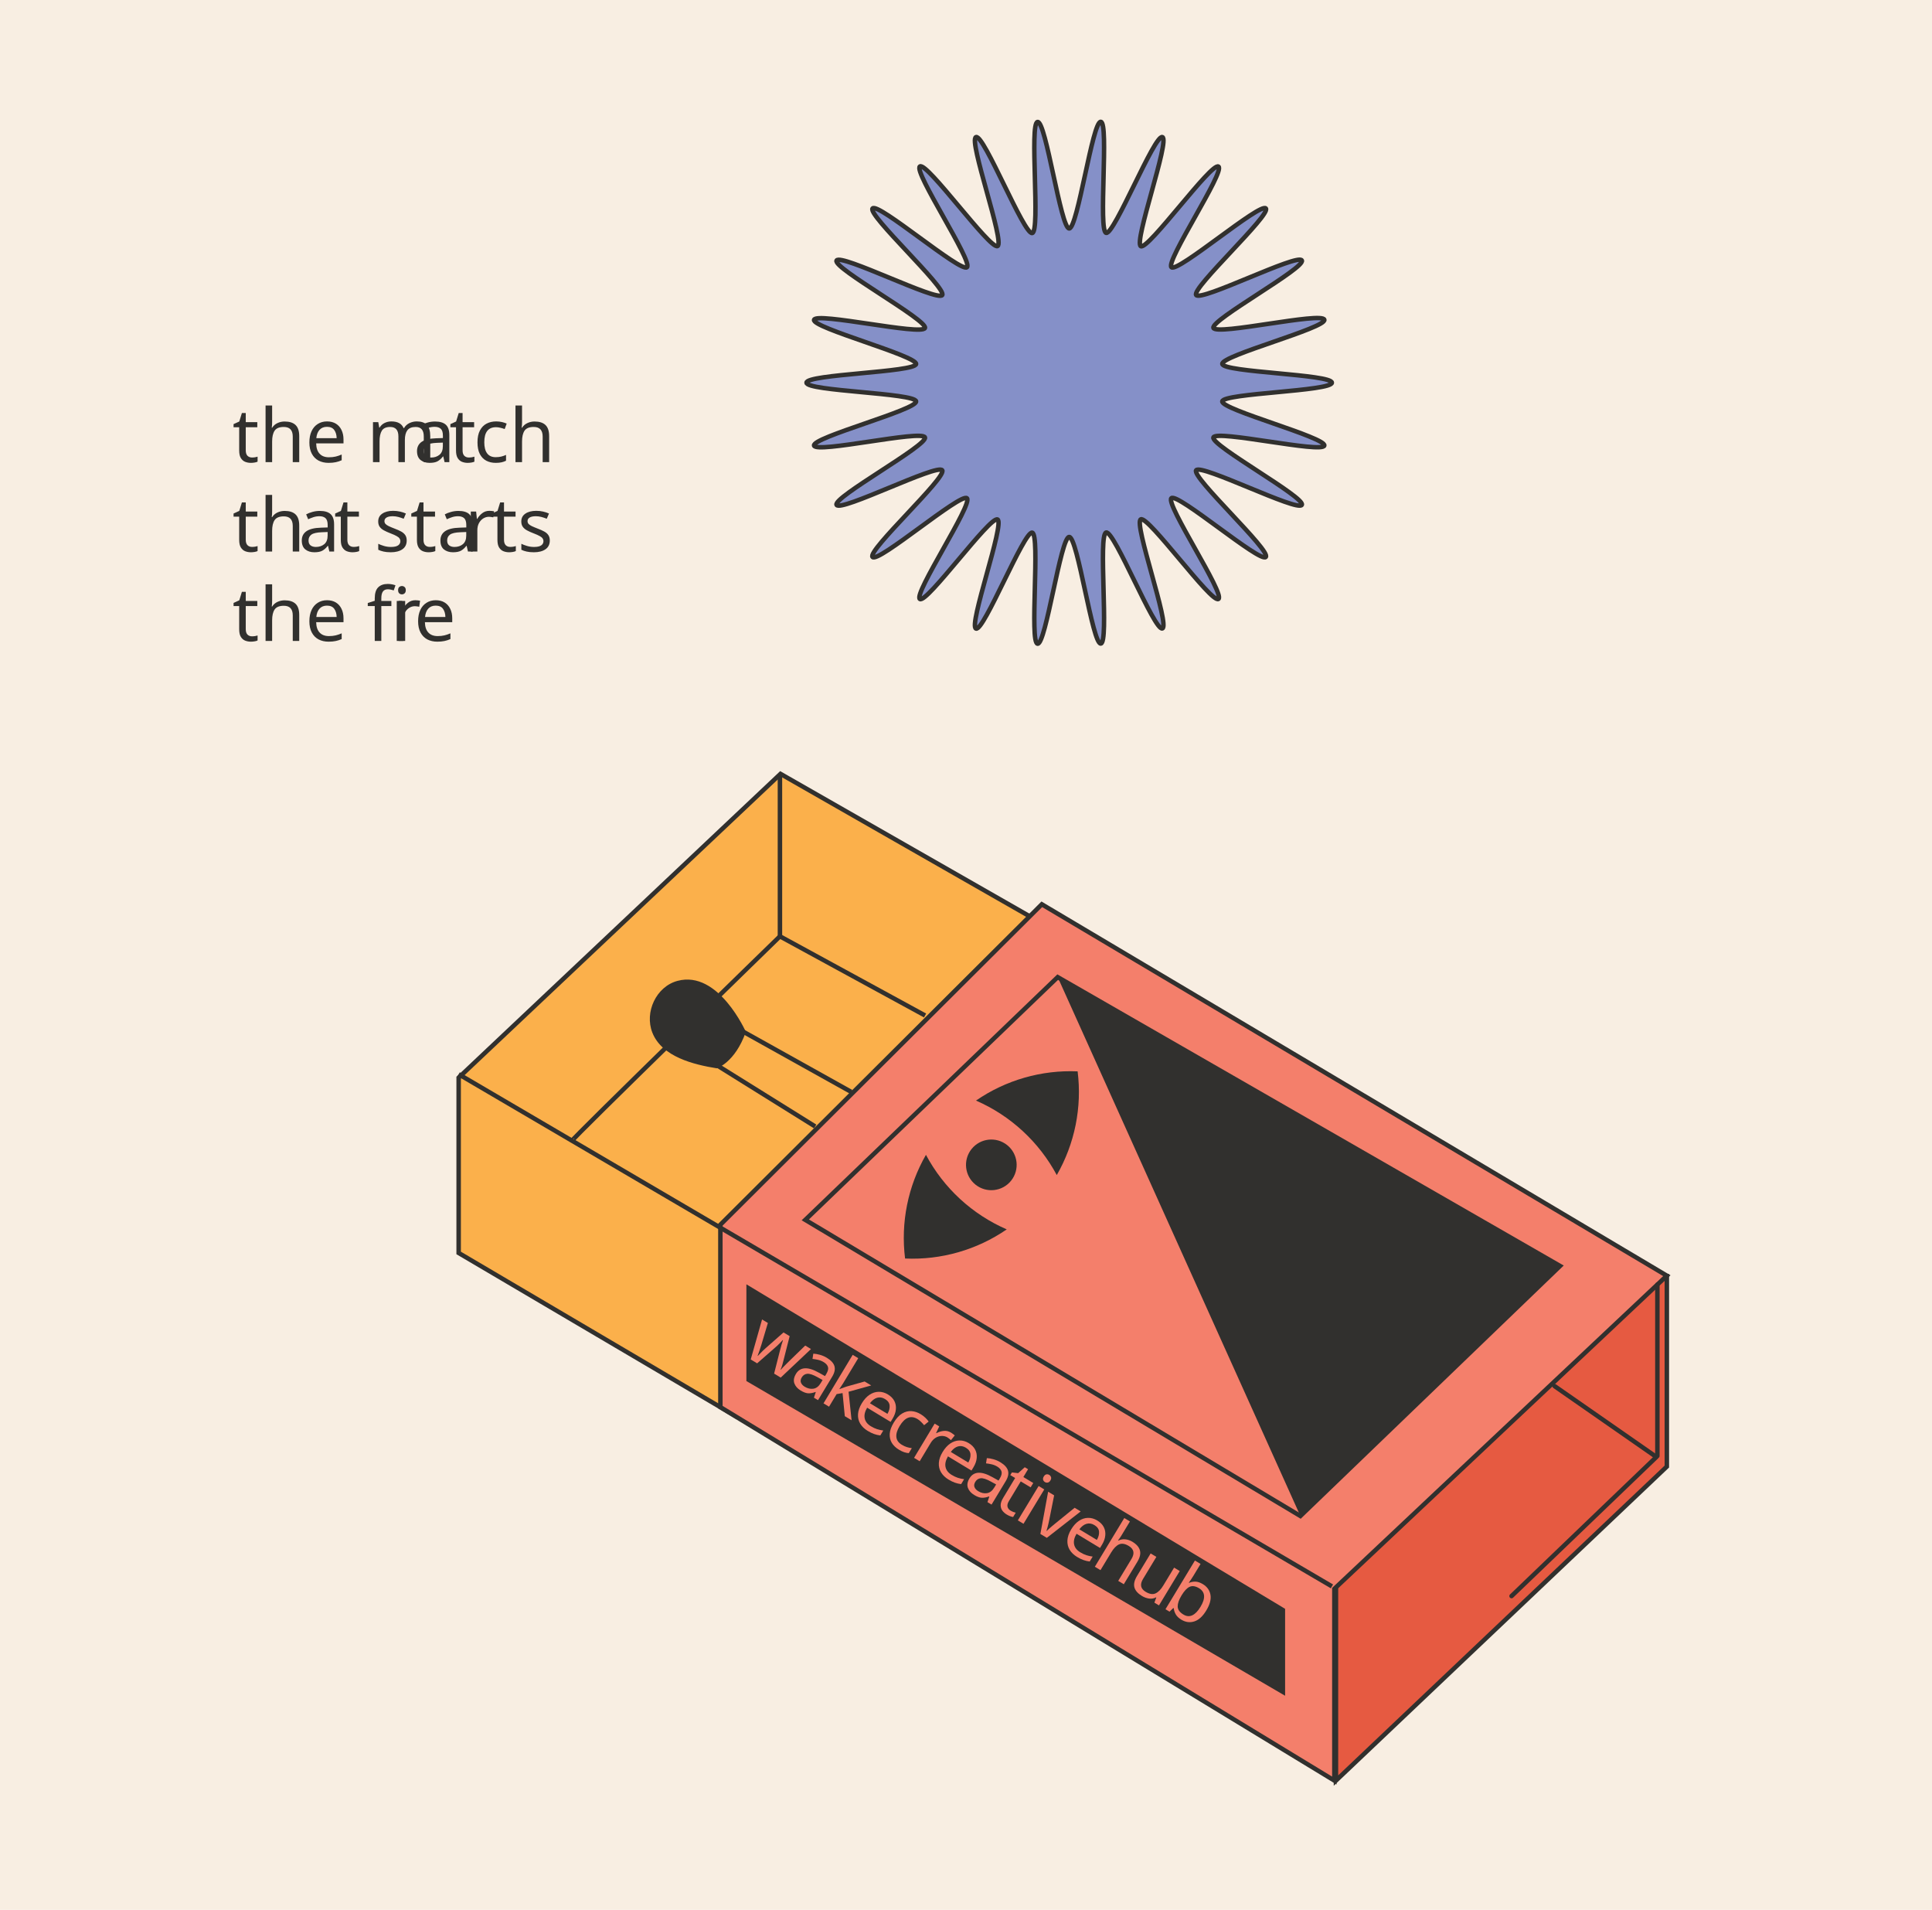
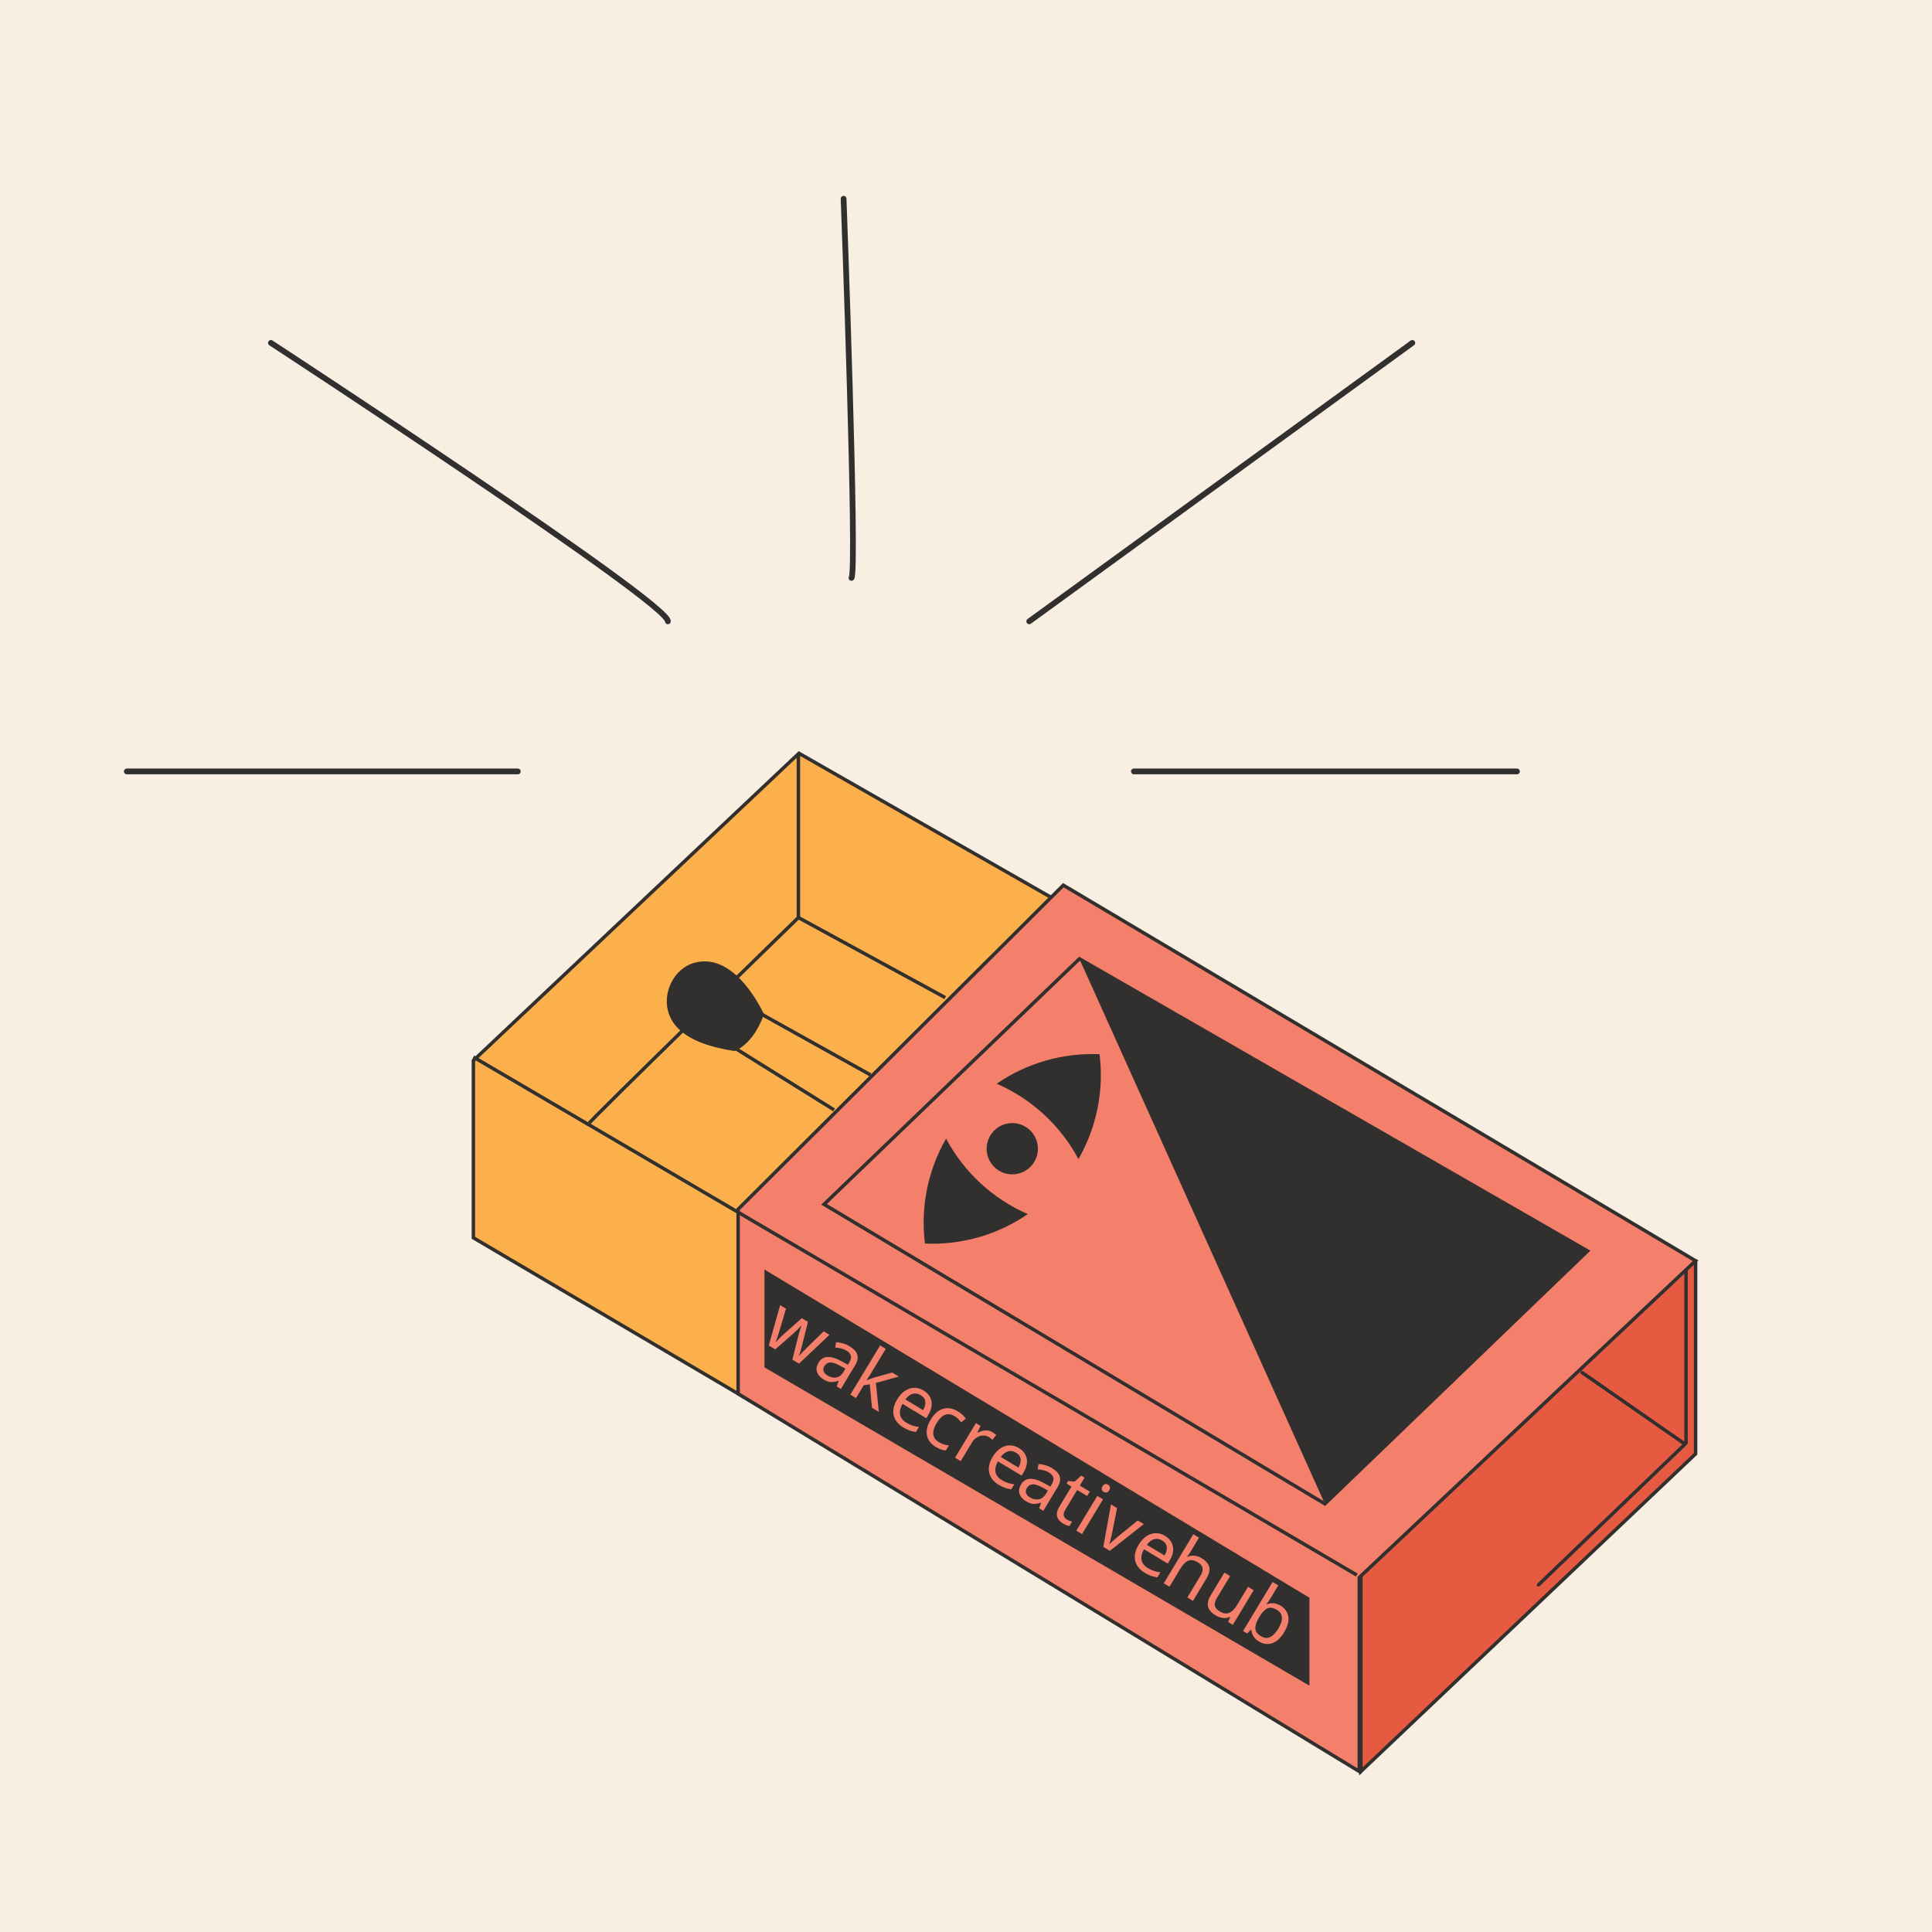
- <svg xmlns="http://www.w3.org/2000/svg" viewBox="0 0 648.41 640.84">
+ <svg xmlns="http://www.w3.org/2000/svg" viewBox="0 0 840.5 840.5">
  <defs>
    <style>
      .cls-1 {
        fill: #f8eee2;
      }

      .cls-2 {
        fill: #fbb04b;
      }

-       .cls-2, .cls-3, .cls-4, .cls-5, .cls-7 {
+       .cls-2, .cls-3, .cls-4, .cls-5, .cls-7, .cls-9 {
        stroke: #31302e;
-         stroke-width: 1.5px;
      }

      .cls-2, .cls-3, .cls-4, .cls-5 {
        stroke-miterlimit: 10;
+       }
+ 
+       .cls-2, .cls-3, .cls-4, .cls-5, .cls-7 {
+         stroke-width: 1.5px;
      }

      .cls-3 {
        fill: #e65a41;
      }

      .cls-4, .cls-8 {
        fill: #f47f6b;
      }

-       .cls-5, .cls-7 {
+       .cls-5, .cls-7, .cls-9 {
        fill: none;
      }

-       .cls-10, .cls-6 {
+       .cls-6 {
        fill: #31302e;
      }

-       .cls-7 {
+       .cls-7, .cls-9 {
        stroke-linecap: round;
        stroke-linejoin: round;
      }

-       .cls-10, .cls-8 {
-         font-size: 25px;
-         font-family: Fraunces-Regular, Fraunces Regular;
+       .cls-8 {
+         font-size: 32.78px;
+         font-family: Fraunces-Regular, Fraunces;
      }

      .cls-9 {
-         fill: #8590c8;
-       }
- 
-       .cls-11 {
-         letter-spacing: 0em;
-       }
- 
-       .cls-12 {
-         letter-spacing: -0.01em;
-       }
- 
-       .cls-13 {
-         letter-spacing: 0em;
-       }
- 
-       .cls-14, .cls-15 {
-         font-family: Fraunces-Medium, Fraunces Medium;
-         font-weight: 500;
-       }
- 
-       .cls-15 {
-         letter-spacing: 0.02em;
-       }
- 
-       .cls-16 {
-         letter-spacing: -0.01em;
+         stroke-width: 2.5px;
      }
    </style>
  </defs>
  <g id="Capa_2" data-name="Capa 2">
    <g id="Layer_1" data-name="Layer 1">
-       <rect class="cls-1" width="648.41" height="640.84" />
+       <rect class="cls-1" width="840.5" height="840.5" />
      <g>
-         <polygon class="cls-2" points="153.93 361.61 153.93 420.42 246.42 474.9 246.42 413.39 349.65 309.79 261.95 259.67 153.93 361.61" />
-         <polygon class="cls-3" points="448.37 597.46 559.42 492.1 559.42 428.18 544.25 428.18 448.37 523.57 448.37 597.46" />
-         <polygon class="cls-4" points="447.83 597.46 447.83 533.12 559.42 428.05 349.65 303.43 241.77 410.94 241.77 472.16 447.83 597.46" />
-         <polygon class="cls-5" points="270.27 409.32 354.98 327.87 523.58 424.79 436.43 508.68 270.27 409.32" />
-         <polygon class="cls-6" points="436.43 508.68 523.58 424.79 354.98 327.87 436.43 508.68" />
-         <line class="cls-5" x1="153.93" y1="360.45" x2="447.02" y2="532.3" />
+         <polygon class="cls-2" points="205.94 461.38 205.94 538.49 327.22 609.93 327.22 529.28 462.59 393.43 347.58 327.71 205.94 461.38" />
+         <polygon class="cls-3" points="592.04 770.65 737.66 632.49 737.66 548.67 717.77 548.67 592.04 673.75 592.04 770.65" />
+         <polygon class="cls-4" points="591.34 770.65 591.34 686.27 737.66 548.5 462.59 385.09 321.12 526.07 321.12 606.34 591.34 770.65" />
+         <polygon class="cls-5" points="358.5 523.93 469.58 417.13 690.66 544.23 576.38 654.23 358.5 523.93" />
+         <polygon class="cls-6" points="576.38 654.23 690.66 544.23 469.58 417.13 576.38 654.23" />
+         <line class="cls-5" x1="205.94" y1="459.85" x2="590.27" y2="685.21" />
        <g>
-           <polyline class="cls-7" points="507.3 535.55 555.91 488.88 521.78 465.13" />
-           <line class="cls-7" x1="556.24" y1="431.04" x2="556.24" y2="488.52" />
+           <polyline class="cls-7" points="669.31 689.46 733.06 628.26 688.3 597.13" />
+           <line class="cls-7" x1="733.49" y1="552.43" x2="733.49" y2="627.79" />
        </g>
-         <path class="cls-6" d="M240.54,358.46s6.11-1.83,9.78-12.22c0,0-9.17-20.79-22.92-17.12-7.2,1.92-11.15,10.54-8.46,17.37C222.14,354.63,232.83,357.22,240.54,358.46Z" />
-         <path class="cls-5" d="M192,382.77c-.44-.26,69.76-68.59,69.76-68.59l48.71,26.56" />
-         <line class="cls-5" x1="261.76" y1="259.67" x2="261.76" y2="314.18" />
-         <polygon class="cls-6" points="250.5 463.4 250.5 430.94 431.3 539.83 431.3 569 250.5 463.4" />
-         <line class="cls-5" x1="238.81" y1="356.31" x2="273.58" y2="377.98" />
-         <line class="cls-5" x1="285.68" y1="366.38" x2="248.05" y2="345.4" />
+         <path class="cls-6" d="M319.51,457.25s8-2.4,12.83-16c0,0-12-27.25-30.06-22.45-9.44,2.52-14.62,13.82-11.1,22.78C295.38,452.23,309.4,455.63,319.51,457.25Z" />
+         <path class="cls-5" d="M255.87,489.13c-.58-.35,91.47-89.95,91.47-89.95L411.21,434" />
+         <line class="cls-5" x1="347.34" y1="327.71" x2="347.34" y2="399.18" />
+         <polygon class="cls-6" points="332.57 594.86 332.57 552.29 569.65 695.07 569.65 733.33 332.57 594.86" />
+         <line class="cls-5" x1="317.25" y1="454.43" x2="362.84" y2="482.84" />
+         <line class="cls-5" x1="378.71" y1="467.63" x2="329.36" y2="440.12" />
        <g>
-           <path class="cls-6" d="M327.56,369.29a56.25,56.25,0,0,1,27.11,25,55.94,55.94,0,0,0,7-34.8A55.94,55.94,0,0,0,327.56,369.29Z" />
-           <path class="cls-6" d="M310.76,387.5a55.86,55.86,0,0,0-7,34.79,55.9,55.9,0,0,0,34.12-9.78,56,56,0,0,1-27.11-25Z" />
-           <circle class="cls-6" cx="332.71" cy="390.9" r="8.5" transform="translate(-180.37 406.74) rotate(-51.37)" />
+           <path class="cls-6" d="M433.62,471.45a73.64,73.64,0,0,1,35.54,32.8,73.23,73.23,0,0,0,9.19-45.62A73.26,73.26,0,0,0,433.62,471.45Z" />
+           <path class="cls-6" d="M411.59,495.32A73.26,73.26,0,0,0,402.4,541a73.33,73.33,0,0,0,44.73-12.82,73.6,73.6,0,0,1-35.54-32.81Z" />
+           <circle class="cls-6" cx="440.38" cy="499.79" r="11.15" transform="translate(-224.98 531.75) rotate(-51.37)" />
        </g>
        <g>
-           <text class="cls-8" transform="matrix(0.86, 0.52, -0.52, 0.86, 248.54, 454.13)">w</text>
-           <text class="cls-8" transform="matrix(0.86, 0.52, -0.52, 0.86, 264.22, 463.57)">a</text>
-           <text class="cls-8" transform="translate(274.56 469.79) rotate(31.04)">k</text>
-           <text class="cls-8" transform="matrix(0.86, 0.52, -0.52, 0.86, 284.61, 475.84)">e</text>
-           <text class="cls-8" transform="matrix(0.86, 0.52, -0.52, 0.86, 295.34, 482.3)">c</text>
-           <text class="cls-8" transform="translate(304.95 488.08) rotate(31.04)">r</text>
-           <text class="cls-8" transform="matrix(0.86, 0.52, -0.52, 0.86, 311.74, 492.17)">e</text>
-           <text class="cls-8" transform="matrix(0.86, 0.52, -0.52, 0.86, 322.46, 498.62)">a</text>
-           <text class="cls-8" transform="translate(332.69 504.78) rotate(31.04)">t</text>
-           <text class="cls-8" transform="matrix(0.86, 0.52, -0.52, 0.86, 339.78, 509.05)">i</text>
-           <text class="cls-8" transform="matrix(0.86, 0.52, -0.52, 0.86, 344.8, 512.07)">v</text>
-           <text class="cls-8" transform="matrix(0.86, 0.52, -0.52, 0.86, 354.89, 518.14)">e</text>
-           <text class="cls-8" transform="matrix(0.86, 0.52, -0.52, 0.86, 365.62, 524.6)">h</text>
-           <text class="cls-8" transform="matrix(0.86, 0.52, -0.52, 0.86, 377.51, 531.75)">u</text>
-           <text class="cls-8" transform="matrix(0.86, 0.52, -0.52, 0.86, 389.33, 538.86)">b</text>
+           <text class="cls-8" transform="translate(330.01 582.7) rotate(31.04)">w</text>
+           <text class="cls-8" transform="translate(352.33 596.14) rotate(31.04)">a</text>
+           <text class="cls-8" transform="matrix(0.86, 0.52, -0.52, 0.86, 367.54, 605.29)">k</text>
+           <text class="cls-8" transform="matrix(0.86, 0.52, -0.52, 0.86, 384.24, 615.34)">e</text>
+           <text class="cls-8" transform="translate(398.86 624.14) rotate(31.04)">c</text>
+           <text class="cls-8" transform="translate(413.11 632.72) rotate(31.04)">r</text>
+           <text class="cls-8" transform="translate(425.8 640.35) rotate(31.04)">e</text>
+           <text class="cls-8" transform="translate(440.41 649.15) rotate(31.04)">a</text>
+           <text class="cls-8" transform="translate(455.64 658.31) rotate(31.04)">t</text>
+           <text class="cls-8" transform="matrix(0.86, 0.52, -0.52, 0.86, 465.84, 664.45)">i</text>
+           <text class="cls-8" transform="translate(474.27 669.53) rotate(31.04)">v</text>
+           <text class="cls-8" transform="matrix(0.86, 0.52, -0.52, 0.86, 489.29, 678.57)">e</text>
+           <text class="cls-8" transform="translate(503.91 687.37) rotate(31.04)">h</text>
+           <text class="cls-8" transform="translate(521.37 697.87) rotate(31.04)">u</text>
+           <text class="cls-8" transform="translate(538.4 708.13) rotate(31.04)">b</text>
        </g>
      </g>
-       <g>
-         <path class="cls-9" d="M447,128.41c0,2.86-36.46,3.5-36.79,6.27s34.92,12.12,34.25,14.83-36.23-5.36-37.22-2.74,31,20.16,29.67,22.64-33.87-13.92-35.47-11.61,25.25,27,23.38,29.09-29.57-21.6-31.68-19.73,18.11,32.21,15.79,33.82-23.55-28-26.06-26.72,9.88,35.61,7.24,36.61S374,178,371.24,178.68s1,36.94-1.79,37.27-7.76-35.78-10.61-35.78S351,216.29,348.23,216s.92-36.61-1.8-37.27-16.25,33.19-18.87,32.19,9.72-35.3,7.24-36.61S311.05,202.57,308.73,201s17.9-31.95,15.79-33.82S294.71,189,292.84,186.89s25-26.76,23.39-29.09-34.15,14.11-35.47,11.61,30.67-20,29.67-22.64-36.54,5.49-37.22,2.74,34.59-12,34.25-14.83-36.79-3.41-36.79-6.27,36.46-3.49,36.79-6.26S272.54,110,273.21,107.32s36.23,5.36,37.22,2.74-31-20.16-29.67-22.64,33.87,13.92,35.47,11.6-25.25-27-23.38-29.08,29.57,21.6,31.68,19.73-18.12-32.21-15.79-33.82,23.55,28,26.06,26.72S324.92,47,327.56,46s16.12,32.88,18.88,32.2-1-36.94,1.79-37.28S356,76.66,358.84,76.66s7.84-36.12,10.61-35.79-.92,36.62,1.79,37.28S387.5,45,390.12,46s-9.72,35.31-7.24,36.62,23.75-28.32,26.06-26.72S391.05,87.8,393.16,89.67,423,67.83,424.84,69.94,399.84,96.7,401.45,99s34.15-14.11,35.47-11.61-30.67,20-29.67,22.64,36.54-5.5,37.22-2.74-34.59,12-34.25,14.83S447,125.56,447,128.41Z" />
-         <path class="cls-5" d="M447,128.41c0,2.86-36.46,3.5-36.79,6.27s34.92,12.12,34.25,14.83-36.23-5.36-37.22-2.74,31,20.16,29.67,22.64-33.87-13.92-35.47-11.61,25.25,27,23.38,29.09-29.57-21.6-31.68-19.73,18.11,32.21,15.79,33.82-23.55-28-26.06-26.72,9.88,35.61,7.24,36.61S374,178,371.24,178.68s1,36.94-1.79,37.27-7.76-35.78-10.61-35.78S351,216.29,348.23,216s.92-36.61-1.8-37.27-16.25,33.19-18.87,32.19,9.72-35.3,7.24-36.61S311.05,202.57,308.73,201s17.9-31.95,15.79-33.82S294.71,189,292.84,186.89s25-26.76,23.39-29.09-34.15,14.11-35.47,11.61,30.67-20,29.67-22.64-36.54,5.49-37.22,2.74,34.59-12,34.25-14.83-36.79-3.41-36.79-6.27,36.46-3.49,36.79-6.26S272.54,110,273.21,107.32s36.23,5.36,37.22,2.74-31-20.16-29.67-22.64,33.87,13.92,35.47,11.6-25.25-27-23.38-29.08,29.57,21.6,31.68,19.73-18.12-32.21-15.79-33.82,23.55,28,26.06,26.72S324.92,47,327.56,46s16.12,32.88,18.88,32.2-1-36.94,1.79-37.28S356,76.66,358.84,76.66s7.84-36.12,10.61-35.79-.92,36.62,1.79,37.28S387.5,45,390.12,46s-9.72,35.31-7.24,36.62,23.75-28.32,26.06-26.72S391.05,87.8,393.16,89.67,423,67.83,424.84,69.94,399.84,96.7,401.45,99s34.15-14.11,35.47-11.61-30.67,20-29.67,22.64,36.54-5.5,37.22-2.74-34.59,12-34.25,14.83S447,125.56,447,128.41Z" />
-       </g>
-       <text class="cls-10" transform="translate(77.98 155.06)">the m<tspan class="cls-11" x="60.82" y="0">a</tspan>
-         <tspan class="cls-12" x="72.77" y="0">t</tspan>
-         <tspan class="cls-13" x="80.9" y="0">ch</tspan>
-         <tspan x="0" y="30">th</tspan>
-         <tspan class="cls-11" x="22.15" y="30">a</tspan>
-         <tspan x="34.1" y="30">t </tspan>
-         <tspan class="cls-14" x="47.67" y="30">sta</tspan>
-         <tspan class="cls-15" x="77.9" y="30">r</tspan>
-         <tspan class="cls-14" x="86.67" y="30">ts</tspan>
-         <tspan x="104.85" y="30"> </tspan>
-         <tspan x="0" y="60">the fi</tspan>
-         <tspan class="cls-16" x="53.05" y="60">r</tspan>
-         <tspan x="60.97" y="60">e</tspan>
-       </text>
+       <line class="cls-9" x1="55.16" y1="335.6" x2="225.26" y2="335.6" />
+       <path class="cls-9" d="M290.55,270.31c.86-7.73-172.68-121.13-172.68-121.13" />
+       <path class="cls-9" d="M370.44,251.41C373,248.84,367,86.47,367,86.47" />
+       <line class="cls-9" x1="447.76" y1="270.31" x2="614.42" y2="149.18" />
+       <line class="cls-9" x1="493.29" y1="335.6" x2="659.95" y2="335.6" />
    </g>
  </g>
</svg>
